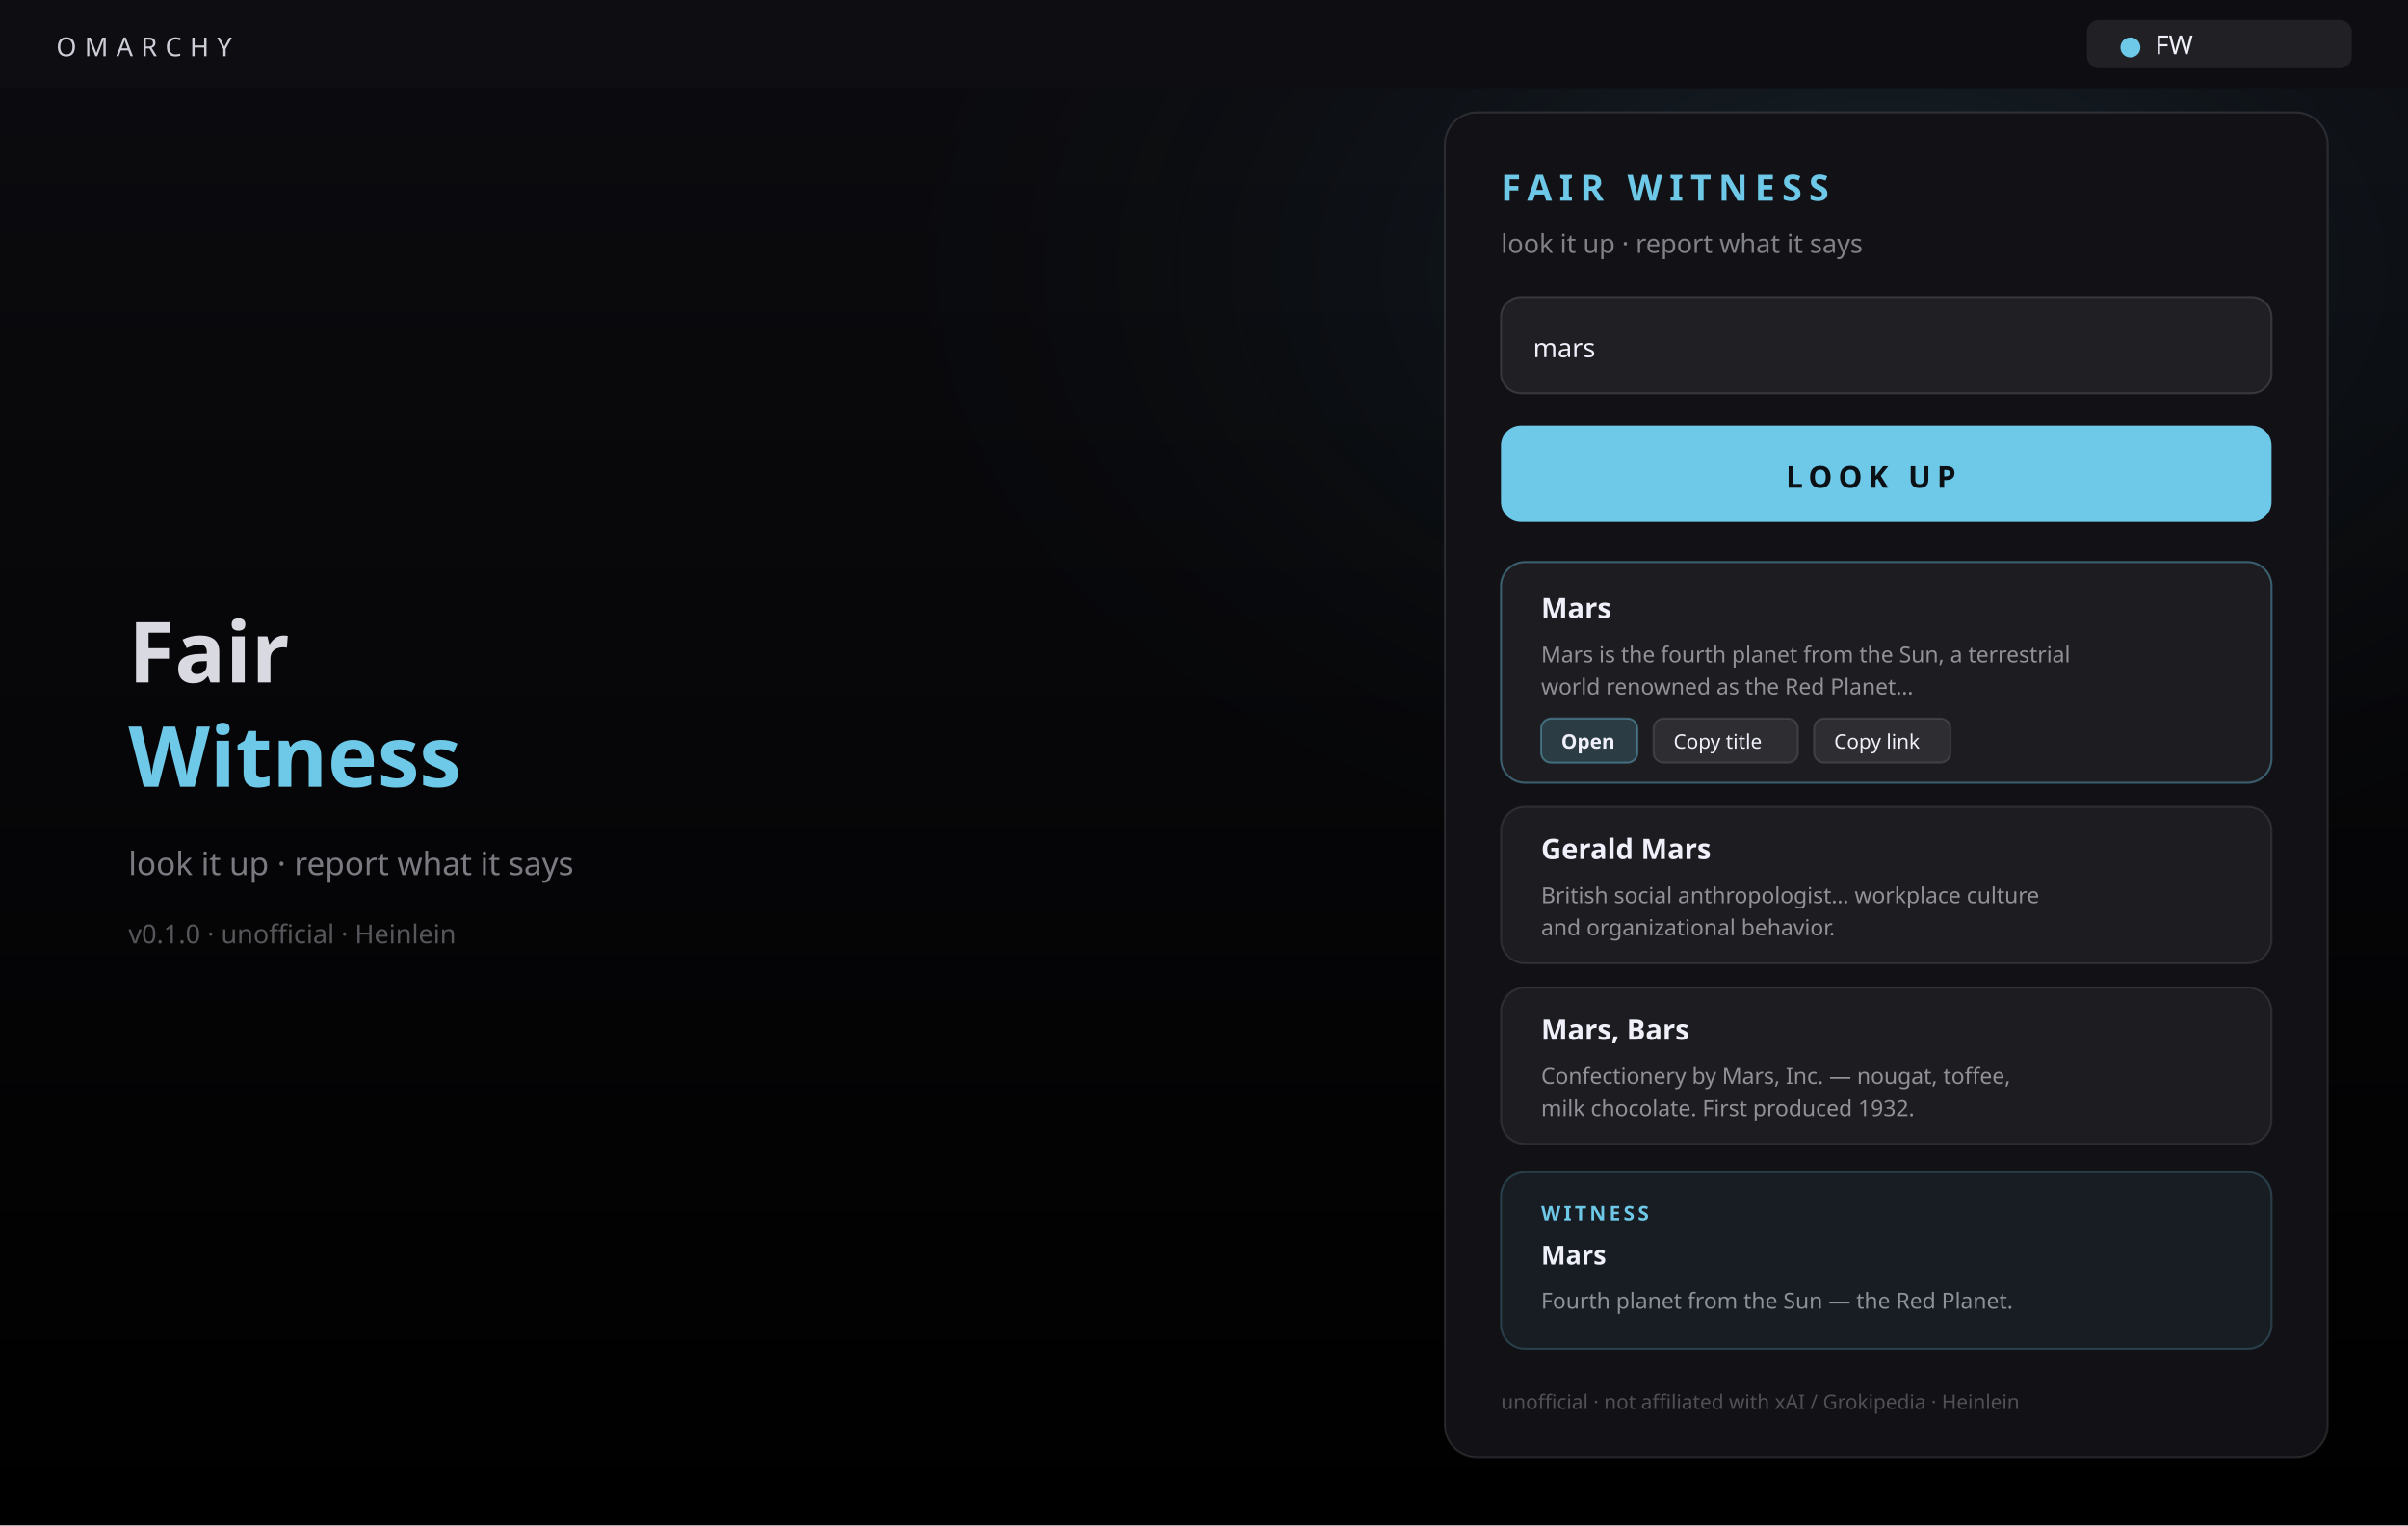
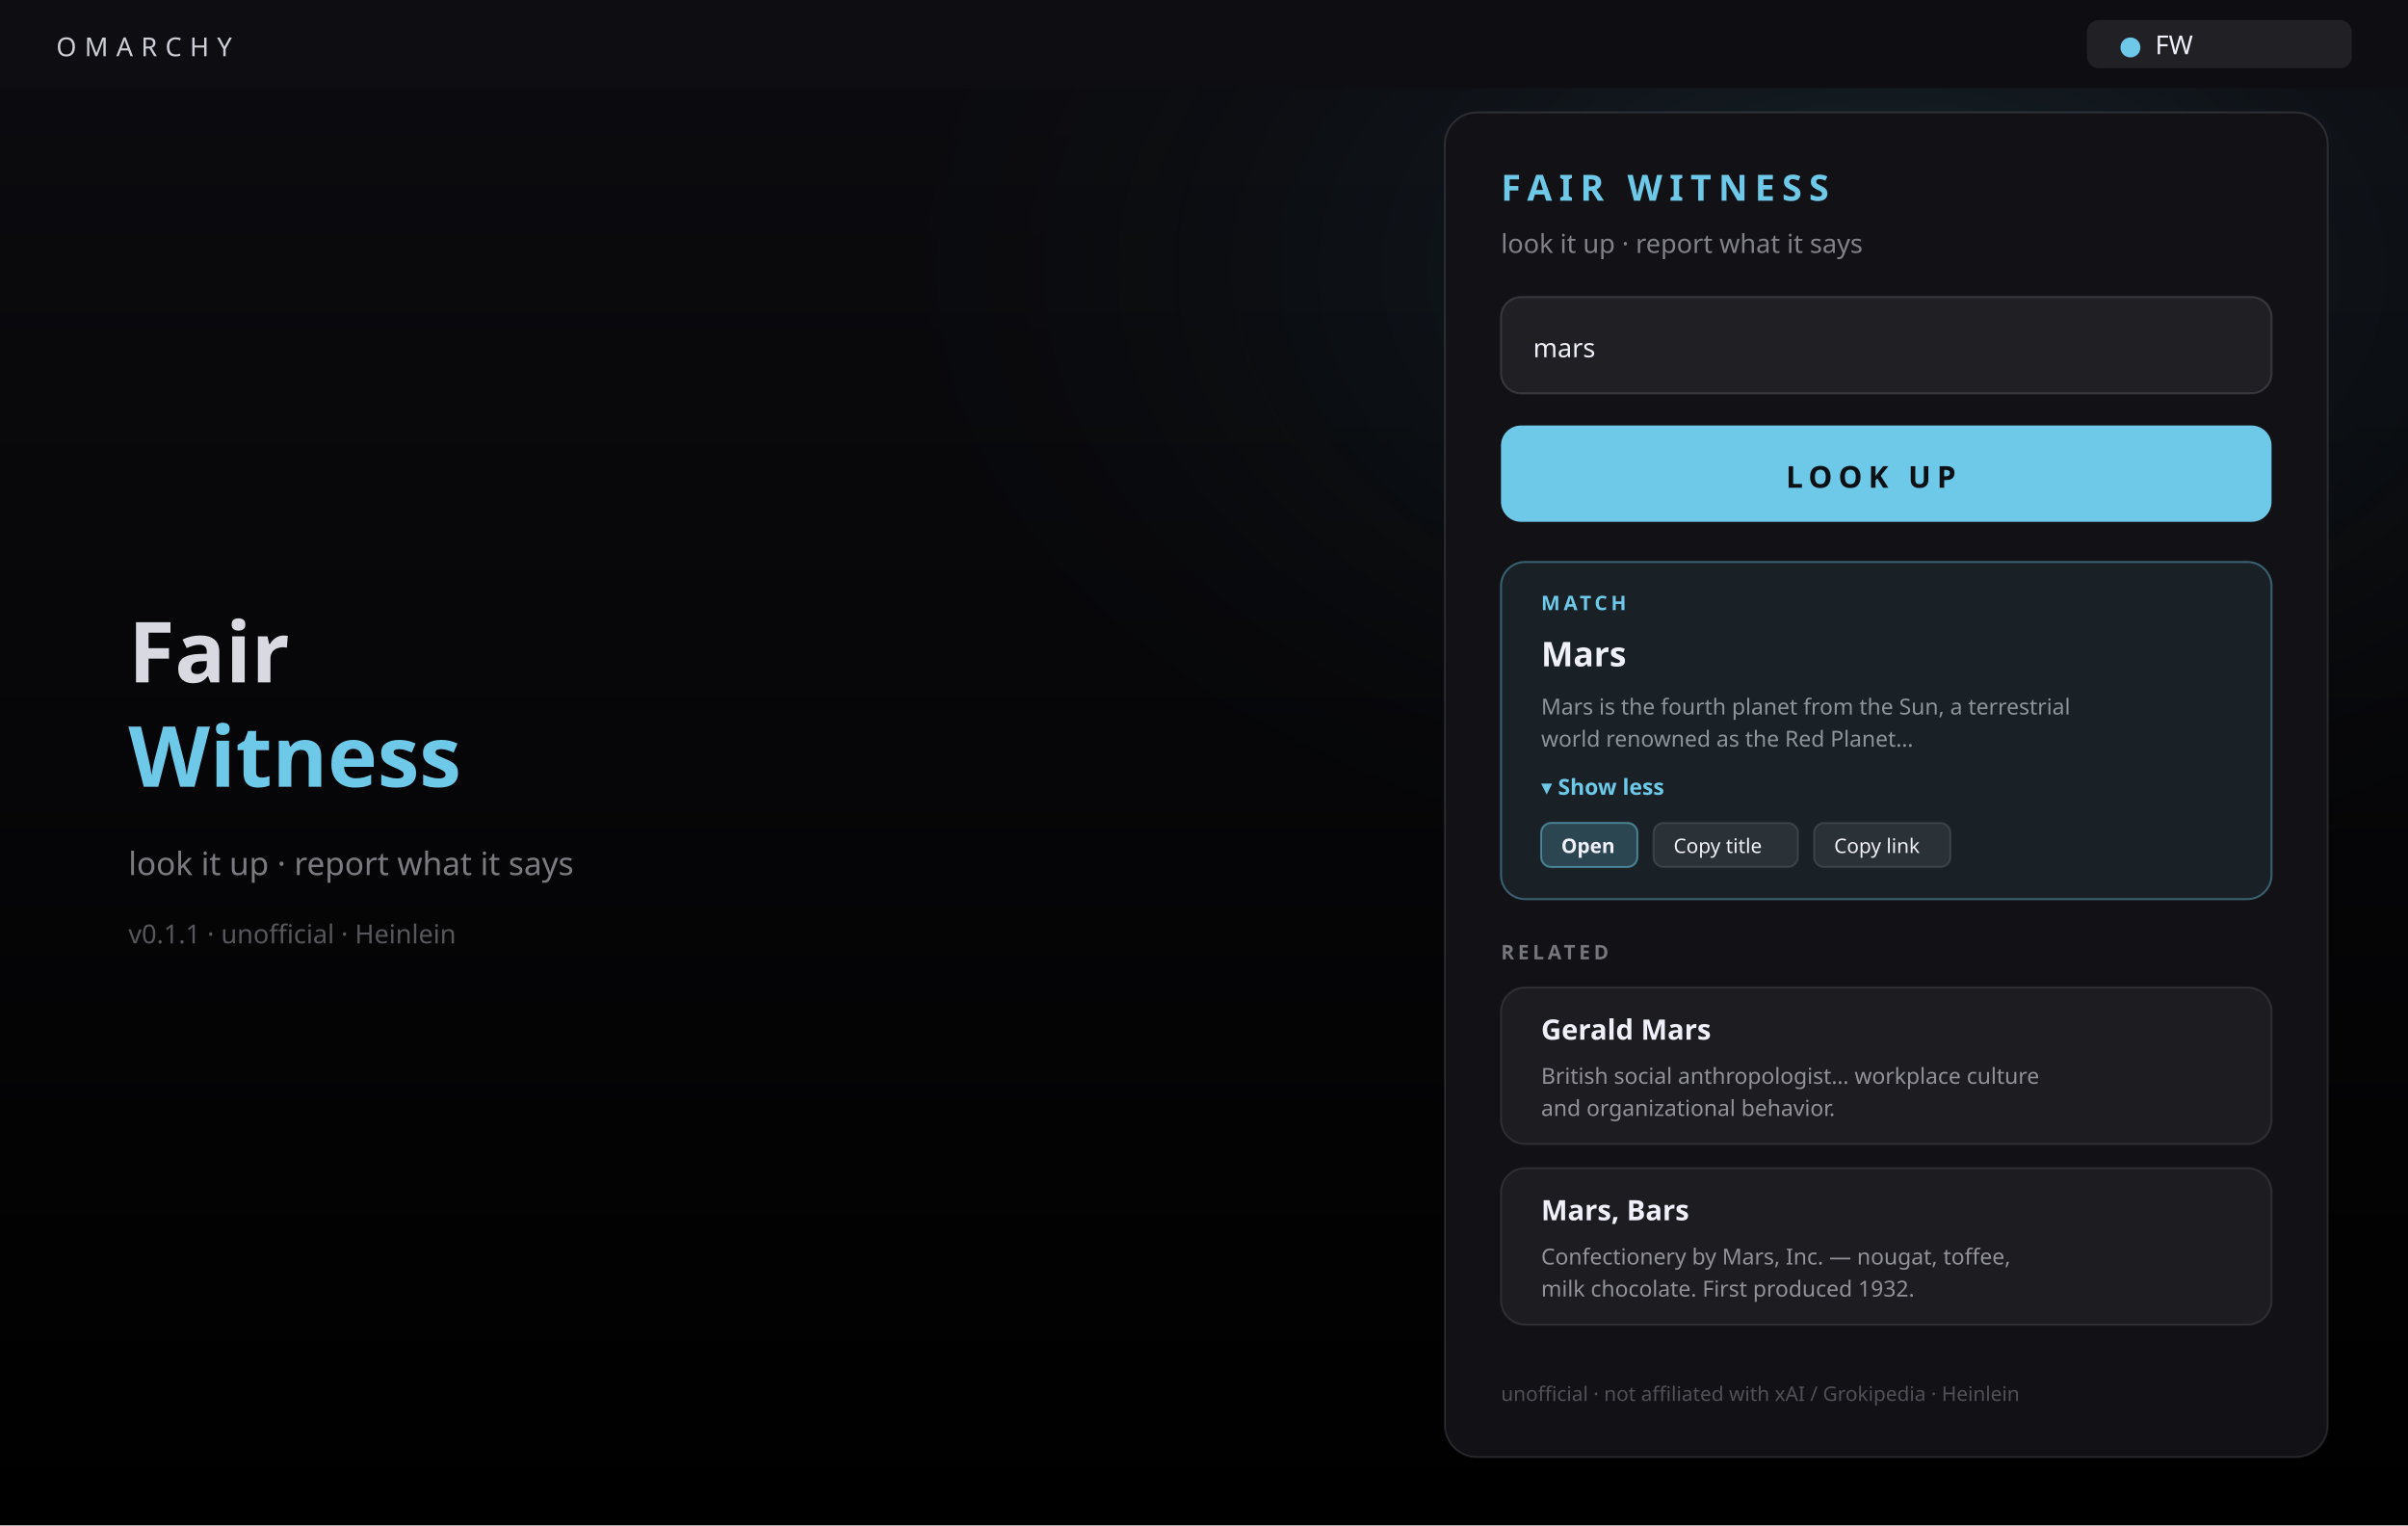
<svg xmlns="http://www.w3.org/2000/svg" width="1200" height="760" viewBox="0 0 1200 760" role="img" aria-label="Fair Witness marketplace preview">
  <defs>
    <linearGradient id="desk" x1="0" y1="0" x2="0" y2="1">
      <stop offset="0%" stop-color="#0c0c10" />
      <stop offset="100%" stop-color="#000000" />
    </linearGradient>
    <radialGradient id="glow" cx="78%" cy="18%" r="45%">
      <stop offset="0%" stop-color="#6ec8e8" stop-opacity="0.14" />
      <stop offset="100%" stop-color="#000" stop-opacity="0" />
    </radialGradient>
  </defs>
  <rect width="1200" height="760" fill="url(#desk)" />
  <rect width="1200" height="760" fill="url(#glow)" />
  <rect x="0" y="0" width="1200" height="44" fill="#0e0e12" opacity="0.95" />
  <text x="28" y="28" fill="#f0f0fa" font-family="ui-sans-serif, system-ui, sans-serif" font-size="13" letter-spacing="4" opacity="0.85">OMARCHY</text>
  <rect x="1040" y="10" width="132" height="24" rx="6" fill="rgba(240,240,250,0.08)" />
  <text x="1056" y="27" fill="#6ec8e8" font-family="ui-sans-serif, system-ui, sans-serif" font-size="13">●</text>
  <text x="1074" y="27" fill="#f0f0fa" font-family="ui-sans-serif, system-ui, sans-serif" font-size="13">FW</text>
  <rect x="720" y="56" width="440" height="670" rx="16" fill="#121216" stroke="rgba(240,240,250,0.12)" />
  <text x="748" y="100" fill="#6ec8e8" font-family="ui-sans-serif, system-ui, sans-serif" font-size="18" font-weight="700" letter-spacing="3.5">FAIR WITNESS</text>
  <text x="748" y="126" fill="#f0f0fa" font-family="ui-sans-serif, system-ui, sans-serif" font-size="13" opacity="0.5">look it up · report what it says</text>
  <rect x="748" y="148" width="384" height="48" rx="10" fill="rgba(240,240,250,0.06)" stroke="rgba(240,240,250,0.14)" />
  <text x="764" y="178" fill="#f0f0fa" font-size="13" font-family="ui-sans-serif, system-ui, sans-serif">mars</text>
  <rect x="748" y="212" width="384" height="48" rx="10" fill="#6ec8e8" />
  <text x="890" y="243" fill="#0a1014" font-size="15" font-family="ui-sans-serif, system-ui, sans-serif" font-weight="700" letter-spacing="3">LOOK UP</text>
-   <rect x="748" y="280" width="384" height="110" rx="12" fill="rgba(240,240,250,0.05)" stroke="rgba(110,200,232,0.4)" />
-   <text x="768" y="308" fill="#f0f0fa" font-size="14" font-family="ui-sans-serif, system-ui, sans-serif" font-weight="700">Mars</text>
-   <text x="768" y="330" fill="#f0f0fa" font-size="11" font-family="ui-sans-serif, system-ui, sans-serif" opacity="0.55">Mars is the fourth planet from the Sun, a terrestrial</text>
-   <text x="768" y="346" fill="#f0f0fa" font-size="11" font-family="ui-sans-serif, system-ui, sans-serif" opacity="0.55">world renowned as the Red Planet…</text>
-   <rect x="768" y="358" width="48" height="22" rx="5" fill="rgba(110,200,232,0.18)" stroke="rgba(110,200,232,0.4)" />
-   <text x="778" y="373" fill="#f0f0fa" font-size="10" font-family="ui-sans-serif, system-ui, sans-serif" font-weight="700">Open</text>
-   <rect x="824" y="358" width="72" height="22" rx="5" fill="rgba(240,240,250,0.08)" stroke="rgba(240,240,250,0.12)" />
-   <text x="834" y="373" fill="#f0f0fa" font-size="10" font-family="ui-sans-serif, system-ui, sans-serif">Copy title</text>
-   <rect x="904" y="358" width="68" height="22" rx="5" fill="rgba(240,240,250,0.08)" stroke="rgba(240,240,250,0.12)" />
-   <text x="914" y="373" fill="#f0f0fa" font-size="10" font-family="ui-sans-serif, system-ui, sans-serif">Copy link</text>
-   <rect x="748" y="402" width="384" height="78" rx="12" fill="rgba(240,240,250,0.05)" stroke="rgba(240,240,250,0.1)" />
-   <text x="768" y="428" fill="#f0f0fa" font-size="14" font-family="ui-sans-serif, system-ui, sans-serif" font-weight="700">Gerald Mars</text>
-   <text x="768" y="450" fill="#f0f0fa" font-size="11" font-family="ui-sans-serif, system-ui, sans-serif" opacity="0.55">British social anthropologist… workplace culture</text>
-   <text x="768" y="466" fill="#f0f0fa" font-size="11" font-family="ui-sans-serif, system-ui, sans-serif" opacity="0.55">and organizational behavior.</text>
+   <rect x="748" y="280" width="384" height="168" rx="12" fill="rgba(110,200,232,0.08)" stroke="rgba(110,200,232,0.4)" />
+   <text x="768" y="304" fill="#6ec8e8" font-size="10" font-family="ui-sans-serif, system-ui, sans-serif" font-weight="700" letter-spacing="1.8">MATCH</text>
+   <text x="768" y="332" fill="#f0f0fa" font-size="17" font-family="ui-sans-serif, system-ui, sans-serif" font-weight="700">Mars</text>
+   <text x="768" y="356" fill="#f0f0fa" font-size="11" font-family="ui-sans-serif, system-ui, sans-serif" opacity="0.55">Mars is the fourth planet from the Sun, a terrestrial</text>
+   <text x="768" y="372" fill="#f0f0fa" font-size="11" font-family="ui-sans-serif, system-ui, sans-serif" opacity="0.55">world renowned as the Red Planet…</text>
+   <text x="768" y="396" fill="#6ec8e8" font-size="11" font-family="ui-sans-serif, system-ui, sans-serif" font-weight="700">▾ Show less</text>
+   <rect x="768" y="410" width="48" height="22" rx="5" fill="rgba(110,200,232,0.22)" stroke="rgba(110,200,232,0.5)" />
+   <text x="778" y="425" fill="#f0f0fa" font-size="10" font-family="ui-sans-serif, system-ui, sans-serif" font-weight="700">Open</text>
+   <rect x="824" y="410" width="72" height="22" rx="5" fill="rgba(240,240,250,0.08)" stroke="rgba(240,240,250,0.12)" />
+   <text x="834" y="425" fill="#f0f0fa" font-size="10" font-family="ui-sans-serif, system-ui, sans-serif">Copy title</text>
+   <rect x="904" y="410" width="68" height="22" rx="5" fill="rgba(240,240,250,0.08)" stroke="rgba(240,240,250,0.12)" />
+   <text x="914" y="425" fill="#f0f0fa" font-size="10" font-family="ui-sans-serif, system-ui, sans-serif">Copy link</text>
+   <text x="748" y="478" fill="#f0f0fa" font-size="10" font-family="ui-sans-serif, system-ui, sans-serif" font-weight="700" letter-spacing="1.8" opacity="0.45">RELATED</text>
  <rect x="748" y="492" width="384" height="78" rx="12" fill="rgba(240,240,250,0.05)" stroke="rgba(240,240,250,0.1)" />
-   <text x="768" y="518" fill="#f0f0fa" font-size="14" font-family="ui-sans-serif, system-ui, sans-serif" font-weight="700">Mars, Bars</text>
-   <text x="768" y="540" fill="#f0f0fa" font-size="11" font-family="ui-sans-serif, system-ui, sans-serif" opacity="0.55">Confectionery by Mars, Inc. — nougat, toffee,</text>
-   <text x="768" y="556" fill="#f0f0fa" font-size="11" font-family="ui-sans-serif, system-ui, sans-serif" opacity="0.55">milk chocolate. First produced 1932.</text>
-   <rect x="748" y="584" width="384" height="88" rx="12" fill="rgba(110,200,232,0.06)" stroke="rgba(110,200,232,0.22)" />
-   <text x="768" y="608" fill="#6ec8e8" font-size="10" font-family="ui-sans-serif, system-ui, sans-serif" font-weight="700" letter-spacing="1.6">WITNESS</text>
-   <text x="768" y="630" fill="#f0f0fa" font-size="13" font-family="ui-sans-serif, system-ui, sans-serif" font-weight="700">Mars</text>
-   <text x="768" y="652" fill="#f0f0fa" font-size="11" font-family="ui-sans-serif, system-ui, sans-serif" opacity="0.55">Fourth planet from the Sun — the Red Planet.</text>
-   <text x="748" y="702" fill="#f0f0fa" font-size="10" font-family="ui-sans-serif, system-ui, sans-serif" opacity="0.28">unofficial · not affiliated with xAI / Grokipedia · Heinlein</text>
+   <text x="768" y="518" fill="#f0f0fa" font-size="14" font-family="ui-sans-serif, system-ui, sans-serif" font-weight="700">Gerald Mars</text>
+   <text x="768" y="540" fill="#f0f0fa" font-size="11" font-family="ui-sans-serif, system-ui, sans-serif" opacity="0.55">British social anthropologist… workplace culture</text>
+   <text x="768" y="556" fill="#f0f0fa" font-size="11" font-family="ui-sans-serif, system-ui, sans-serif" opacity="0.55">and organizational behavior.</text>
+   <rect x="748" y="582" width="384" height="78" rx="12" fill="rgba(240,240,250,0.05)" stroke="rgba(240,240,250,0.1)" />
+   <text x="768" y="608" fill="#f0f0fa" font-size="14" font-family="ui-sans-serif, system-ui, sans-serif" font-weight="700">Mars, Bars</text>
+   <text x="768" y="630" fill="#f0f0fa" font-size="11" font-family="ui-sans-serif, system-ui, sans-serif" opacity="0.55">Confectionery by Mars, Inc. — nougat, toffee,</text>
+   <text x="768" y="646" fill="#f0f0fa" font-size="11" font-family="ui-sans-serif, system-ui, sans-serif" opacity="0.55">milk chocolate. First produced 1932.</text>
+   <text x="748" y="698" fill="#f0f0fa" font-size="10" font-family="ui-sans-serif, system-ui, sans-serif" opacity="0.28">unofficial · not affiliated with xAI / Grokipedia · Heinlein</text>
  <text x="64" y="340" fill="#f0f0fa" font-size="42" font-family="ui-sans-serif, system-ui, sans-serif" font-weight="700" opacity="0.9">Fair</text>
  <text x="64" y="392" fill="#6ec8e8" font-size="42" font-family="ui-sans-serif, system-ui, sans-serif" font-weight="700">Witness</text>
  <text x="64" y="436" fill="#f0f0fa" font-size="16" font-family="ui-sans-serif, system-ui, sans-serif" opacity="0.5">look it up · report what it says</text>
-   <text x="64" y="470" fill="#f0f0fa" font-size="13" font-family="ui-sans-serif, system-ui, sans-serif" opacity="0.35">v0.1.0 · unofficial · Heinlein</text>
+   <text x="64" y="470" fill="#f0f0fa" font-size="13" font-family="ui-sans-serif, system-ui, sans-serif" opacity="0.35">v0.1.1 · unofficial · Heinlein</text>
</svg>
